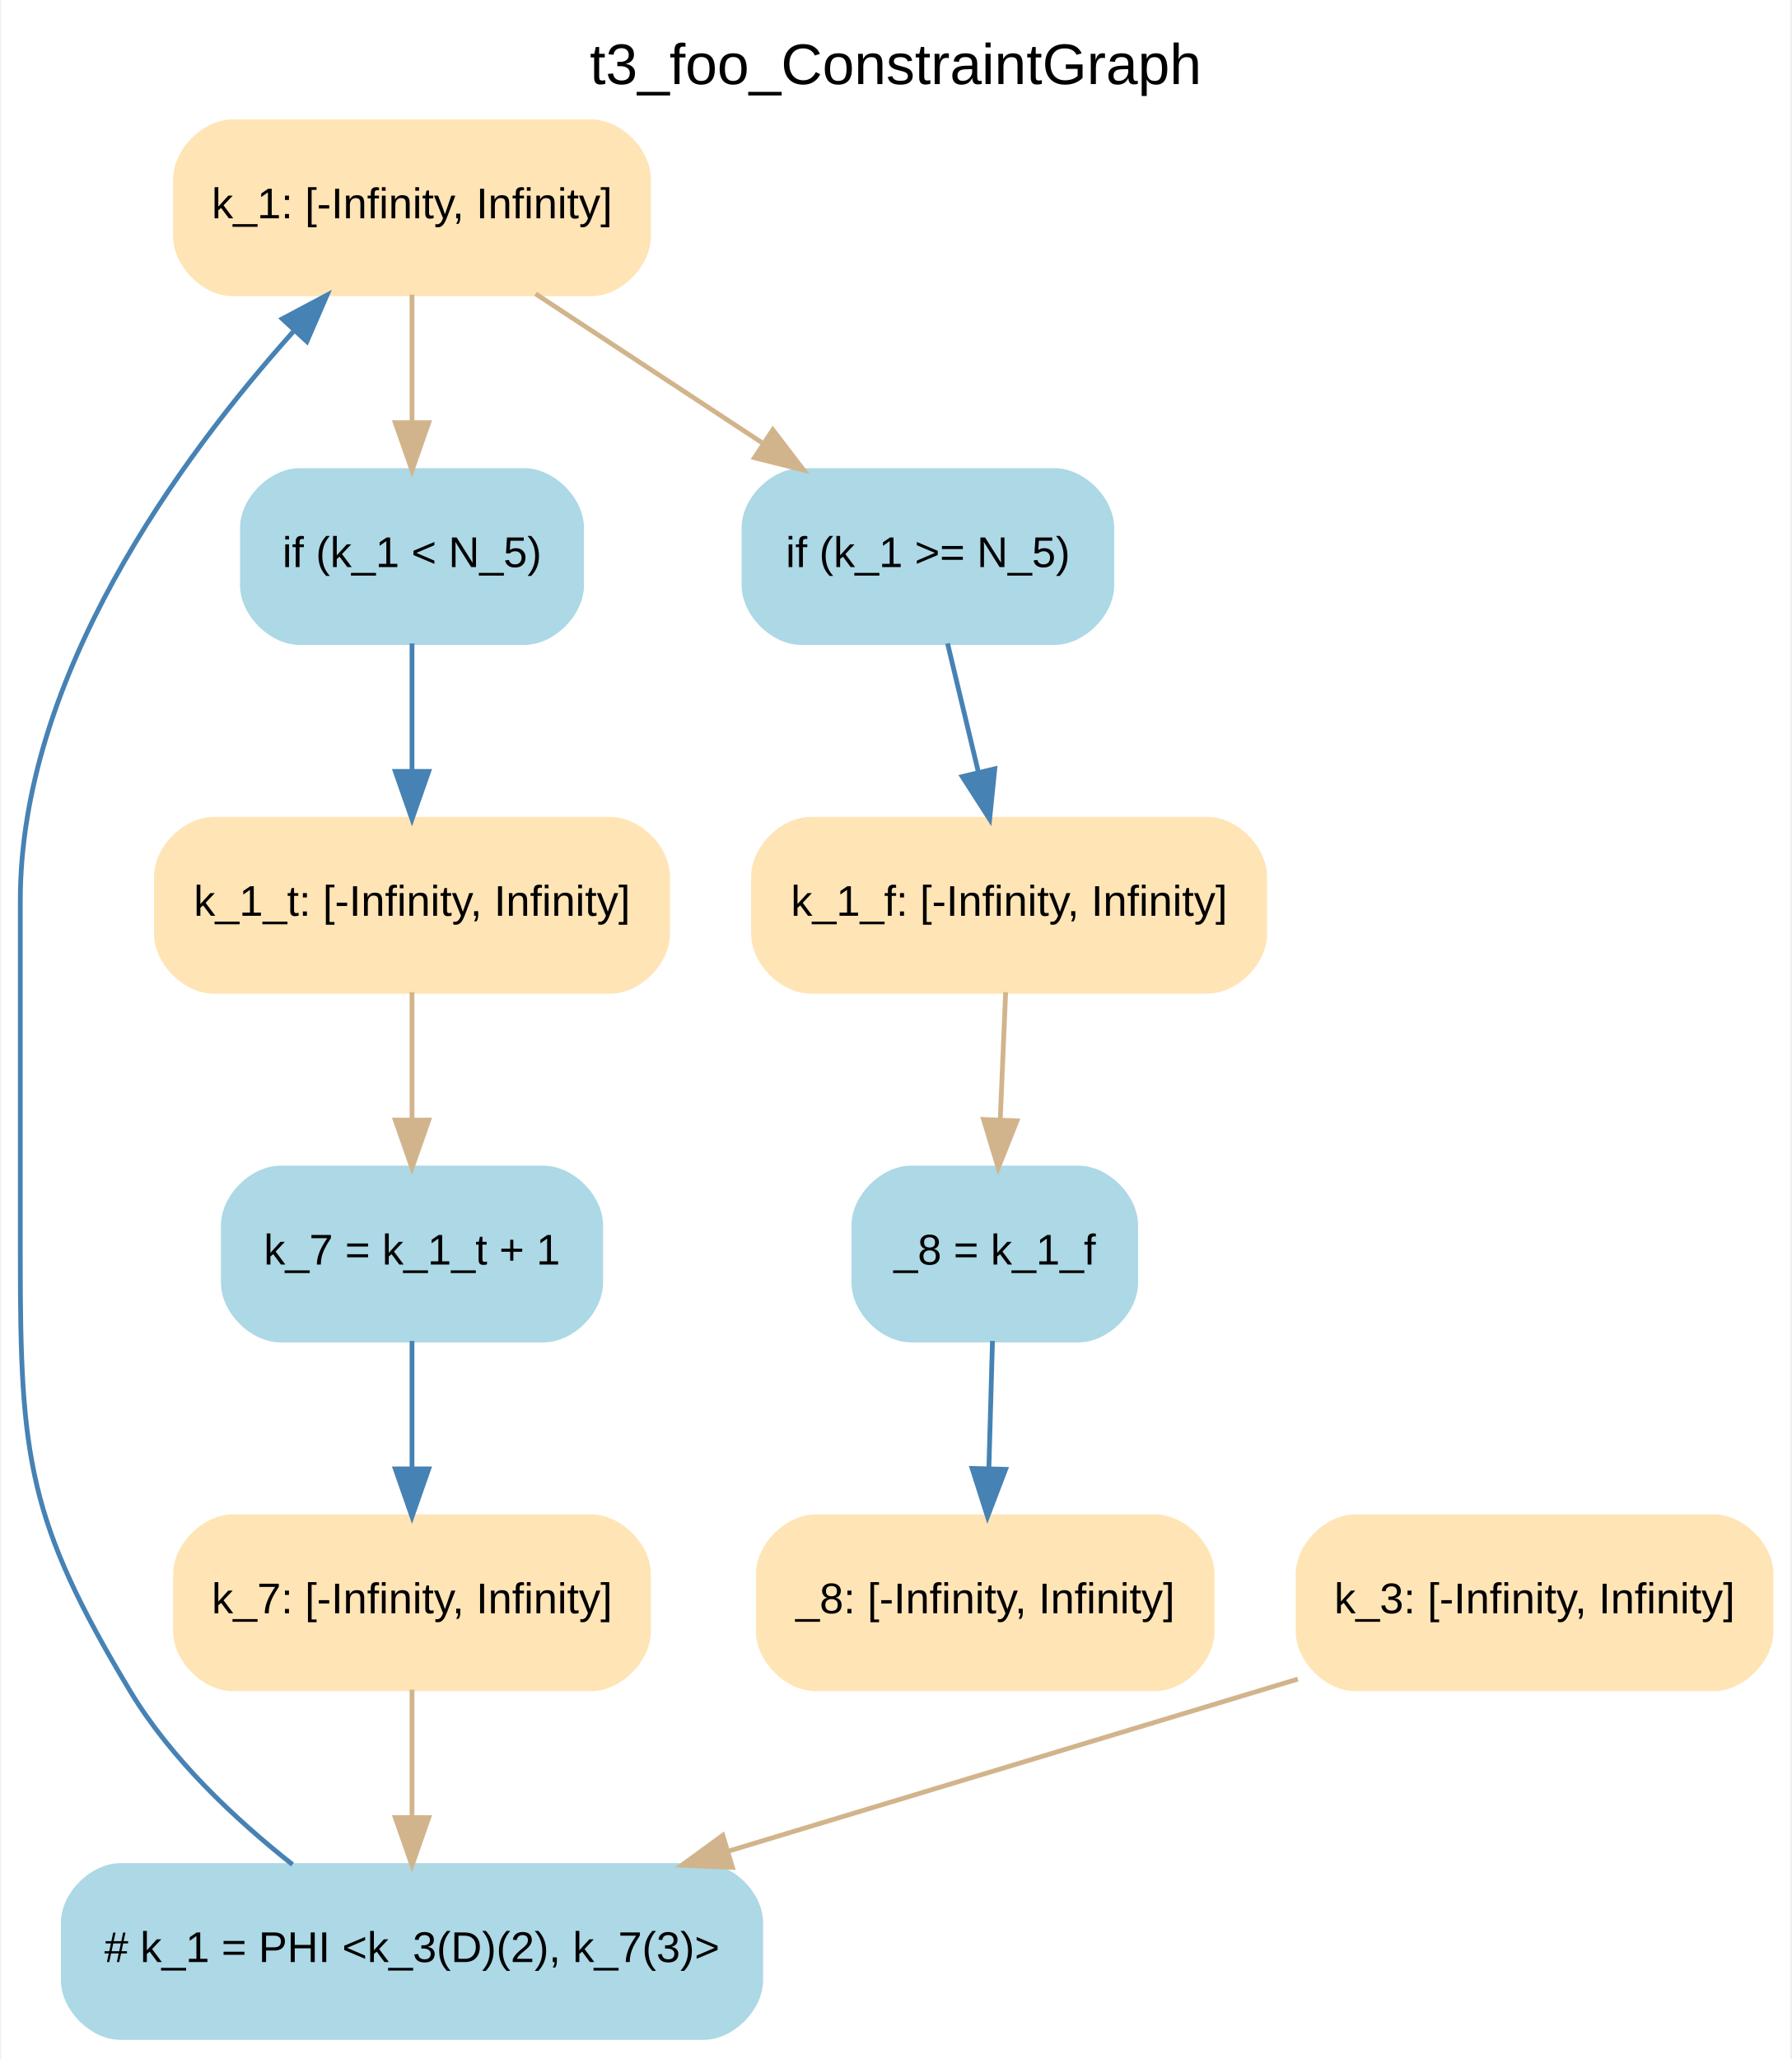
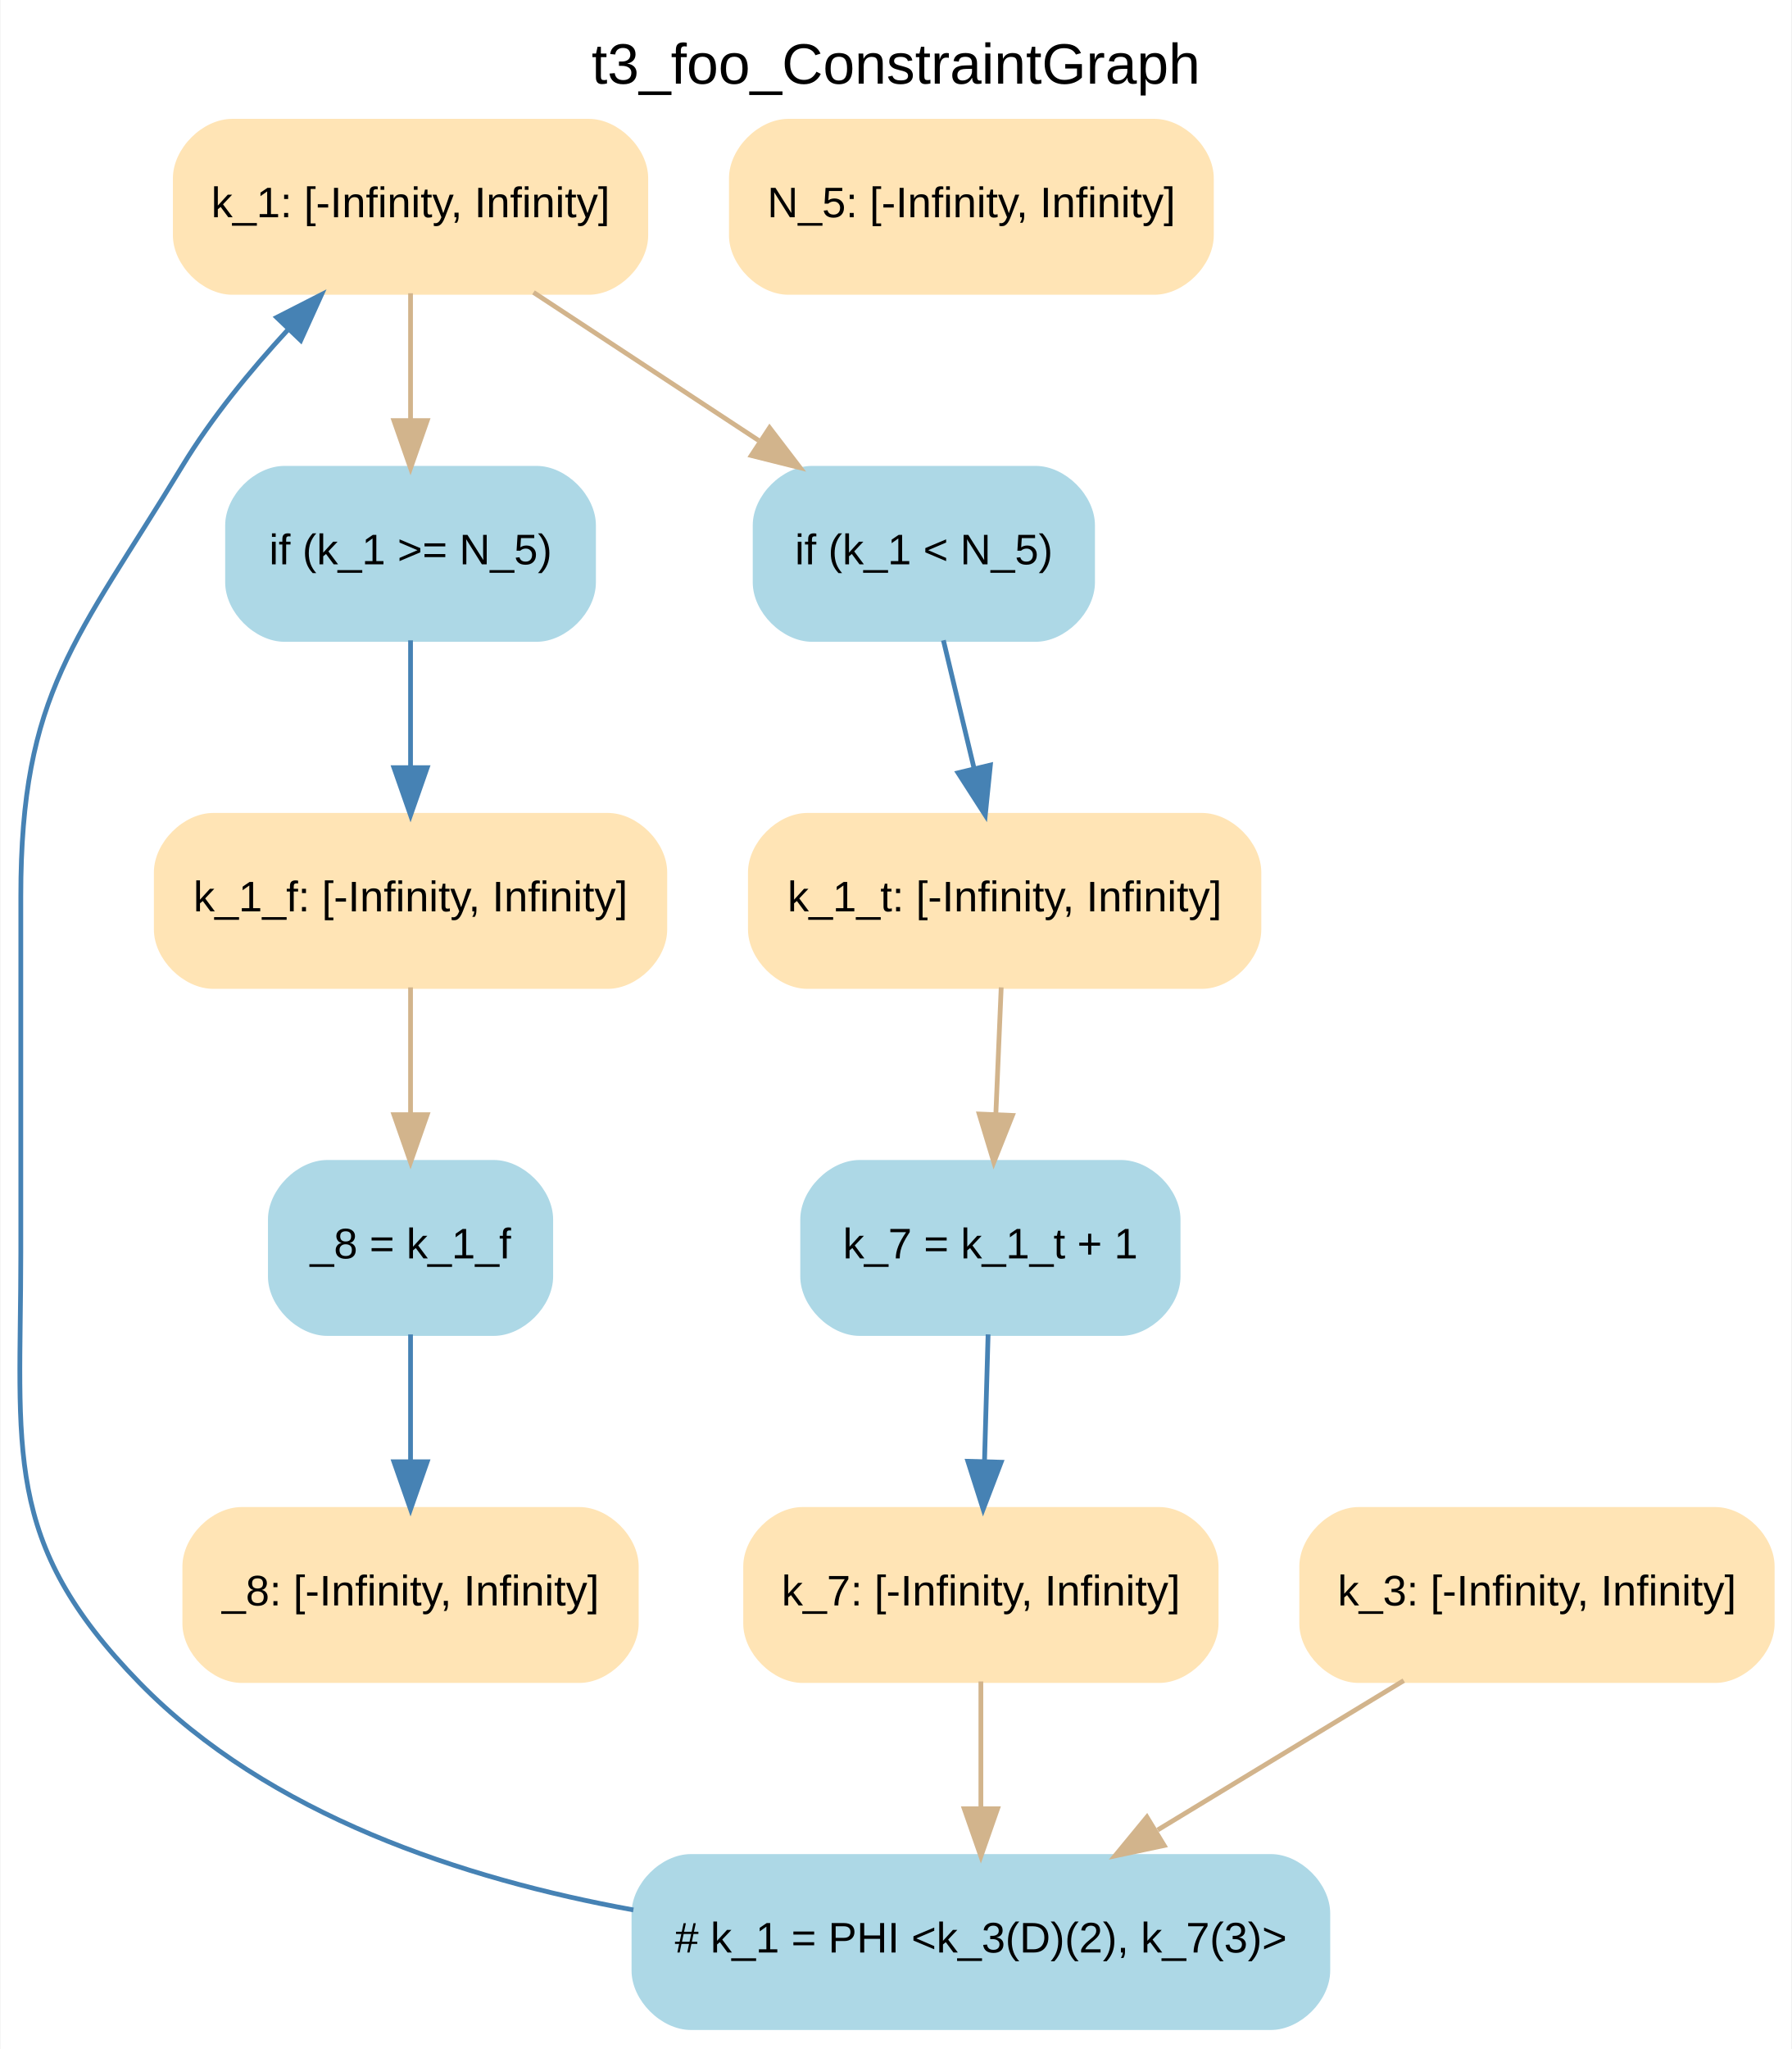
- <svg xmlns="http://www.w3.org/2000/svg" width="375pt" height="431pt" viewBox="0.00 0.00 374.50 431.00">
+ <svg xmlns="http://www.w3.org/2000/svg" width="377pt" height="431pt" viewBox="0.00 0.00 376.76 431.00">
  <g id="graph0" class="graph" transform="scale(1 1) rotate(0) translate(4 427)">
-     <polygon fill="white" stroke="none" points="-4,4 -4,-427 370.5,-427 370.5,4 -4,4" />
-     <text text-anchor="middle" x="183.25" y="-409.4" font-family="Arial" font-size="12.00">t3_foo_ConstraintGraph</text>
+     <polygon fill="white" stroke="none" points="-4,4 -4,-427 372.759,-427 372.759,4 -4,4" />
+     <text text-anchor="middle" x="184.38" y="-409.4" font-family="Arial" font-size="12.00">t3_foo_ConstraintGraph</text>
    <g id="node1" class="node">
-       <path fill="lightblue" stroke="lightblue" d="M186.5,-146.5C186.5,-146.5 221.5,-146.5 221.5,-146.5 227.5,-146.5 233.5,-152.5 233.5,-158.5 233.5,-158.5 233.5,-170.5 233.5,-170.5 233.5,-176.5 227.5,-182.5 221.5,-182.5 221.5,-182.5 186.5,-182.5 186.5,-182.5 180.5,-182.5 174.5,-176.5 174.5,-170.5 174.5,-170.5 174.5,-158.5 174.5,-158.5 174.5,-152.5 180.5,-146.5 186.5,-146.5" />
-       <text text-anchor="middle" x="204" y="-162.3" font-family="Arial" font-size="9.00">_8 = k_1_f</text>
+       <path fill="lightblue" stroke="lightblue" d="M55.759,-292.5C55.759,-292.5 108.759,-292.5 108.759,-292.5 114.759,-292.5 120.759,-298.5 120.759,-304.5 120.759,-304.5 120.759,-316.5 120.759,-316.5 120.759,-322.5 114.759,-328.5 108.759,-328.5 108.759,-328.5 55.759,-328.5 55.759,-328.5 49.759,-328.5 43.759,-322.5 43.759,-316.5 43.759,-316.5 43.759,-304.5 43.759,-304.5 43.759,-298.5 49.759,-292.5 55.759,-292.5" />
+       <text text-anchor="middle" x="82.259" y="-308.3" font-family="Arial" font-size="9.00">if (k_1 &gt;= N_5)</text>
    </g>
    <g id="node2" class="node">
-       <path fill="moccasin" stroke="moccasin" d="M166.5,-73.5C166.5,-73.5 237.5,-73.5 237.5,-73.5 243.5,-73.5 249.5,-79.5 249.5,-85.5 249.5,-85.5 249.5,-97.5 249.5,-97.5 249.5,-103.5 243.5,-109.5 237.5,-109.5 237.5,-109.5 166.5,-109.5 166.5,-109.5 160.5,-109.5 154.5,-103.5 154.5,-97.5 154.5,-97.5 154.5,-85.5 154.5,-85.5 154.5,-79.5 160.5,-73.5 166.5,-73.5" />
-       <text text-anchor="middle" x="202" y="-89.3" font-family="Arial" font-size="9.00">_8: [-Infinity, Infinity]</text>
+       <path fill="moccasin" stroke="moccasin" d="M40.759,-219.5C40.759,-219.5 123.759,-219.5 123.759,-219.5 129.759,-219.5 135.759,-225.5 135.759,-231.5 135.759,-231.5 135.759,-243.5 135.759,-243.5 135.759,-249.5 129.759,-255.5 123.759,-255.5 123.759,-255.5 40.759,-255.5 40.759,-255.5 34.759,-255.5 28.759,-249.5 28.759,-243.5 28.759,-243.5 28.759,-231.5 28.759,-231.5 28.759,-225.5 34.759,-219.5 40.759,-219.5" />
+       <text text-anchor="middle" x="82.259" y="-235.3" font-family="Arial" font-size="9.00">k_1_f: [-Infinity, Infinity]</text>
    </g>
    <g id="edge1" class="edge">
-       <path fill="none" stroke="steelblue" d="M203.516,-146.313C203.29,-138.289 203.015,-128.547 202.763,-119.569" />
-       <polygon fill="steelblue" stroke="steelblue" points="206.26,-119.426 202.48,-109.529 199.263,-119.623 206.26,-119.426" />
+       <path fill="none" stroke="steelblue" d="M82.259,-292.313C82.259,-284.289 82.259,-274.547 82.259,-265.569" />
+       <polygon fill="steelblue" stroke="steelblue" points="85.76,-265.529 82.259,-255.529 78.76,-265.529 85.76,-265.529" />
+     </g>
+     <g id="node9" class="node">
+       <path fill="lightblue" stroke="lightblue" d="M64.759,-146.5C64.759,-146.5 99.759,-146.5 99.759,-146.5 105.759,-146.5 111.759,-152.5 111.759,-158.5 111.759,-158.5 111.759,-170.5 111.759,-170.5 111.759,-176.5 105.759,-182.5 99.759,-182.5 99.759,-182.5 64.759,-182.5 64.759,-182.5 58.759,-182.5 52.759,-176.5 52.759,-170.5 52.759,-170.5 52.759,-158.5 52.759,-158.5 52.759,-152.5 58.759,-146.5 64.759,-146.5" />
+       <text text-anchor="middle" x="82.259" y="-162.3" font-family="Arial" font-size="9.00">_8 = k_1_f</text>
+     </g>
+     <g id="edge8" class="edge">
+       <path fill="none" stroke="tan" d="M82.259,-219.313C82.259,-211.289 82.259,-201.547 82.259,-192.569" />
+       <polygon fill="tan" stroke="tan" points="85.76,-192.529 82.259,-182.529 78.76,-192.529 85.76,-192.529" />
    </g>
    <g id="node3" class="node">
-       <path fill="lightblue" stroke="lightblue" d="M58.5,-292.5C58.5,-292.5 105.5,-292.5 105.5,-292.5 111.5,-292.5 117.5,-298.5 117.5,-304.5 117.5,-304.5 117.5,-316.5 117.5,-316.5 117.5,-322.5 111.5,-328.5 105.5,-328.5 105.5,-328.5 58.5,-328.5 58.5,-328.5 52.5,-328.5 46.5,-322.5 46.5,-316.5 46.5,-316.5 46.5,-304.5 46.5,-304.5 46.5,-298.5 52.5,-292.5 58.5,-292.5" />
-       <text text-anchor="middle" x="82" y="-308.3" font-family="Arial" font-size="9.00">if (k_1 &lt; N_5)</text>
+       <path fill="lightblue" stroke="lightblue" d="M176.759,-146.5C176.759,-146.5 231.759,-146.5 231.759,-146.5 237.759,-146.5 243.759,-152.5 243.759,-158.5 243.759,-158.5 243.759,-170.5 243.759,-170.5 243.759,-176.5 237.759,-182.5 231.759,-182.5 231.759,-182.5 176.759,-182.5 176.759,-182.5 170.759,-182.5 164.759,-176.5 164.759,-170.5 164.759,-170.5 164.759,-158.5 164.759,-158.5 164.759,-152.5 170.759,-146.5 176.759,-146.5" />
+       <text text-anchor="middle" x="204.259" y="-162.3" font-family="Arial" font-size="9.00">k_7 = k_1_t + 1</text>
    </g>
    <g id="node4" class="node">
-       <path fill="moccasin" stroke="moccasin" d="M40.5,-219.5C40.5,-219.5 123.5,-219.5 123.5,-219.5 129.5,-219.5 135.5,-225.5 135.5,-231.5 135.5,-231.5 135.5,-243.5 135.5,-243.5 135.5,-249.5 129.5,-255.5 123.5,-255.5 123.5,-255.5 40.5,-255.5 40.5,-255.5 34.5,-255.5 28.5,-249.5 28.5,-243.5 28.5,-243.5 28.5,-231.5 28.5,-231.5 28.5,-225.5 34.5,-219.5 40.5,-219.5" />
-       <text text-anchor="middle" x="82" y="-235.3" font-family="Arial" font-size="9.00">k_1_t: [-Infinity, Infinity]</text>
+       <path fill="moccasin" stroke="moccasin" d="M164.759,-73.5C164.759,-73.5 239.759,-73.5 239.759,-73.5 245.759,-73.5 251.759,-79.5 251.759,-85.5 251.759,-85.5 251.759,-97.5 251.759,-97.5 251.759,-103.5 245.759,-109.5 239.759,-109.5 239.759,-109.5 164.759,-109.5 164.759,-109.5 158.759,-109.5 152.759,-103.5 152.759,-97.5 152.759,-97.5 152.759,-85.5 152.759,-85.5 152.759,-79.5 158.759,-73.5 164.759,-73.5" />
+       <text text-anchor="middle" x="202.259" y="-89.3" font-family="Arial" font-size="9.00">k_7: [-Infinity, Infinity]</text>
    </g>
    <g id="edge2" class="edge">
-       <path fill="none" stroke="steelblue" d="M82,-292.313C82,-284.289 82,-274.547 82,-265.569" />
-       <polygon fill="steelblue" stroke="steelblue" points="85.5,-265.529 82,-255.529 78.5,-265.529 85.5,-265.529" />
+       <path fill="none" stroke="steelblue" d="M203.775,-146.313C203.549,-138.289 203.275,-128.547 203.022,-119.569" />
+       <polygon fill="steelblue" stroke="steelblue" points="206.519,-119.426 202.739,-109.529 199.522,-119.623 206.519,-119.426" />
    </g>
    <g id="node5" class="node">
-       <path fill="lightblue" stroke="lightblue" d="M54.5,-146.5C54.5,-146.5 109.5,-146.5 109.5,-146.5 115.5,-146.5 121.5,-152.5 121.5,-158.5 121.5,-158.5 121.5,-170.5 121.5,-170.5 121.5,-176.5 115.5,-182.5 109.5,-182.5 109.5,-182.5 54.5,-182.5 54.5,-182.5 48.5,-182.5 42.5,-176.5 42.5,-170.5 42.5,-170.5 42.5,-158.5 42.5,-158.5 42.5,-152.5 48.5,-146.5 54.5,-146.5" />
-       <text text-anchor="middle" x="82" y="-162.3" font-family="Arial" font-size="9.00">k_7 = k_1_t + 1</text>
+       <path fill="lightblue" stroke="lightblue" d="M141.259,-0.5C141.259,-0.5 263.259,-0.5 263.259,-0.5 269.259,-0.5 275.259,-6.5 275.259,-12.5 275.259,-12.5 275.259,-24.5 275.259,-24.5 275.259,-30.5 269.259,-36.5 263.259,-36.5 263.259,-36.5 141.259,-36.5 141.259,-36.5 135.259,-36.5 129.259,-30.5 129.259,-24.5 129.259,-24.5 129.259,-12.5 129.259,-12.5 129.259,-6.5 135.259,-0.5 141.259,-0.5" />
+       <text text-anchor="middle" x="202.259" y="-16.3" font-family="Arial" font-size="9.00"># k_1 = PHI &lt;k_3(D)(2), k_7(3)&gt;</text>
+     </g>
+     <g id="edge10" class="edge">
+       <path fill="none" stroke="tan" d="M202.259,-73.313C202.259,-65.29 202.259,-55.547 202.259,-46.569" />
+       <polygon fill="tan" stroke="tan" points="205.759,-46.529 202.259,-36.529 198.759,-46.529 205.759,-46.529" />
+     </g>
+     <g id="node6" class="node">
+       <path fill="moccasin" stroke="moccasin" d="M44.759,-365.5C44.759,-365.5 119.759,-365.5 119.759,-365.5 125.759,-365.5 131.759,-371.5 131.759,-377.5 131.759,-377.5 131.759,-389.5 131.759,-389.5 131.759,-395.5 125.759,-401.5 119.759,-401.5 119.759,-401.5 44.759,-401.5 44.759,-401.5 38.759,-401.5 32.759,-395.5 32.759,-389.5 32.759,-389.5 32.759,-377.5 32.759,-377.5 32.759,-371.5 38.759,-365.5 44.759,-365.5" />
+       <text text-anchor="middle" x="82.259" y="-381.3" font-family="Arial" font-size="9.00">k_1: [-Infinity, Infinity]</text>
+     </g>
+     <g id="edge3" class="edge">
+       <path fill="none" stroke="steelblue" d="M129.145,-25.254C93.421,-31.733 52.394,-45.206 25.259,-73 -3.891,-102.859 0.259,-121.771 0.259,-163.5 0.259,-238.5 0.259,-238.5 0.259,-238.5 0.259,-281.467 11.973,-292.265 34.259,-329 40.404,-339.129 48.593,-349.103 56.464,-357.644" />
+       <polygon fill="steelblue" stroke="steelblue" points="54.098,-360.234 63.536,-365.048 59.16,-355.399 54.098,-360.234" />
    </g>
    <g id="edge6" class="edge">
-       <path fill="none" stroke="tan" d="M82,-219.313C82,-211.289 82,-201.547 82,-192.569" />
-       <polygon fill="tan" stroke="tan" points="85.5,-192.529 82,-182.529 78.5,-192.529 85.5,-192.529" />
-     </g>
-     <g id="node6" class="node">
-       <path fill="moccasin" stroke="moccasin" d="M44.5,-73.5C44.5,-73.5 119.5,-73.5 119.5,-73.5 125.5,-73.5 131.5,-79.5 131.5,-85.5 131.5,-85.5 131.5,-97.5 131.5,-97.5 131.5,-103.5 125.5,-109.5 119.5,-109.5 119.5,-109.5 44.5,-109.5 44.5,-109.5 38.5,-109.5 32.5,-103.5 32.5,-97.5 32.5,-97.5 32.5,-85.5 32.5,-85.5 32.5,-79.5 38.5,-73.5 44.5,-73.5" />
-       <text text-anchor="middle" x="82" y="-89.3" font-family="Arial" font-size="9.00">k_7: [-Infinity, Infinity]</text>
-     </g>
-     <g id="edge3" class="edge">
-       <path fill="none" stroke="steelblue" d="M82,-146.313C82,-138.289 82,-128.547 82,-119.569" />
-       <polygon fill="steelblue" stroke="steelblue" points="85.5,-119.529 82,-109.529 78.5,-119.529 85.5,-119.529" />
+       <path fill="none" stroke="tan" d="M82.259,-365.313C82.259,-357.289 82.259,-347.547 82.259,-338.569" />
+       <polygon fill="tan" stroke="tan" points="85.76,-338.529 82.259,-328.529 78.76,-338.529 85.76,-338.529" />
    </g>
    <g id="node7" class="node">
-       <path fill="lightblue" stroke="lightblue" d="M21,-0.5C21,-0.5 143,-0.5 143,-0.5 149,-0.5 155,-6.5 155,-12.5 155,-12.5 155,-24.5 155,-24.5 155,-30.5 149,-36.5 143,-36.5 143,-36.5 21,-36.5 21,-36.5 15,-36.5 9,-30.5 9,-24.5 9,-24.5 9,-12.5 9,-12.5 9,-6.5 15,-0.5 21,-0.5" />
-       <text text-anchor="middle" x="82" y="-16.3" font-family="Arial" font-size="9.00"># k_1 = PHI &lt;k_3(D)(2), k_7(3)&gt;</text>
+       <path fill="lightblue" stroke="lightblue" d="M166.759,-292.5C166.759,-292.5 213.759,-292.5 213.759,-292.5 219.759,-292.5 225.759,-298.5 225.759,-304.5 225.759,-304.5 225.759,-316.5 225.759,-316.5 225.759,-322.5 219.759,-328.5 213.759,-328.5 213.759,-328.5 166.759,-328.5 166.759,-328.5 160.759,-328.5 154.759,-322.5 154.759,-316.5 154.759,-316.5 154.759,-304.5 154.759,-304.5 154.759,-298.5 160.759,-292.5 166.759,-292.5" />
+       <text text-anchor="middle" x="190.259" y="-308.3" font-family="Arial" font-size="9.00">if (k_1 &lt; N_5)</text>
+     </g>
+     <g id="edge7" class="edge">
+       <path fill="none" stroke="tan" d="M108.128,-365.494C122.317,-356.166 140.102,-344.474 155.489,-334.358" />
+       <polygon fill="tan" stroke="tan" points="157.794,-337.032 164.227,-328.614 153.949,-331.182 157.794,-337.032" />
+     </g>
+     <g id="node8" class="node">
+       <path fill="moccasin" stroke="moccasin" d="M165.759,-219.5C165.759,-219.5 248.759,-219.5 248.759,-219.5 254.759,-219.5 260.759,-225.5 260.759,-231.5 260.759,-231.5 260.759,-243.5 260.759,-243.5 260.759,-249.5 254.759,-255.5 248.759,-255.5 248.759,-255.5 165.759,-255.5 165.759,-255.5 159.759,-255.5 153.759,-249.5 153.759,-243.5 153.759,-243.5 153.759,-231.5 153.759,-231.5 153.759,-225.5 159.759,-219.5 165.759,-219.5" />
+       <text text-anchor="middle" x="207.259" y="-235.3" font-family="Arial" font-size="9.00">k_1_t: [-Infinity, Infinity]</text>
+     </g>
+     <g id="edge4" class="edge">
+       <path fill="none" stroke="steelblue" d="M194.375,-292.313C196.317,-284.202 198.679,-274.336 200.848,-265.277" />
+       <polygon fill="steelblue" stroke="steelblue" points="204.257,-266.069 203.182,-255.529 197.45,-264.439 204.257,-266.069" />
    </g>
    <g id="edge9" class="edge">
-       <path fill="none" stroke="tan" d="M82,-73.313C82,-65.29 82,-55.547 82,-46.569" />
-       <polygon fill="tan" stroke="tan" points="85.5,-46.529 82,-36.529 78.5,-46.529 85.5,-46.529" />
-     </g>
-     <g id="node8" class="node">
-       <path fill="moccasin" stroke="moccasin" d="M44.5,-365.5C44.5,-365.5 119.5,-365.5 119.5,-365.5 125.5,-365.5 131.5,-371.5 131.5,-377.5 131.5,-377.5 131.5,-389.5 131.5,-389.5 131.5,-395.5 125.5,-401.5 119.5,-401.5 119.5,-401.5 44.5,-401.5 44.5,-401.5 38.5,-401.5 32.5,-395.5 32.5,-389.5 32.5,-389.5 32.5,-377.5 32.5,-377.5 32.5,-371.5 38.5,-365.5 44.5,-365.5" />
-       <text text-anchor="middle" x="82" y="-381.3" font-family="Arial" font-size="9.00">k_1: [-Infinity, Infinity]</text>
-     </g>
-     <g id="edge4" class="edge">
-       <path fill="none" stroke="steelblue" d="M56.98,-36.716C45.051,-46.138 31.553,-58.782 23,-73 1.607,-108.562 0,-121.999 0,-163.5 0,-238.5 0,-238.5 0,-238.5 0,-285.37 33.21,-330.905 57.361,-357.821" />
-       <polygon fill="steelblue" stroke="steelblue" points="54.85,-360.261 64.207,-365.231 59.992,-355.511 54.85,-360.261" />
-     </g>
-     <g id="edge7" class="edge">
-       <path fill="none" stroke="tan" d="M82,-365.313C82,-357.289 82,-347.547 82,-338.569" />
-       <polygon fill="tan" stroke="tan" points="85.5,-338.529 82,-328.529 78.5,-338.529 85.5,-338.529" />
-     </g>
-     <g id="node9" class="node">
-       <path fill="lightblue" stroke="lightblue" d="M163.5,-292.5C163.5,-292.5 216.5,-292.5 216.5,-292.5 222.5,-292.5 228.5,-298.5 228.5,-304.5 228.5,-304.5 228.5,-316.5 228.5,-316.5 228.5,-322.5 222.5,-328.5 216.5,-328.5 216.5,-328.5 163.5,-328.5 163.5,-328.5 157.5,-328.5 151.5,-322.5 151.5,-316.5 151.5,-316.5 151.5,-304.5 151.5,-304.5 151.5,-298.5 157.5,-292.5 163.5,-292.5" />
-       <text text-anchor="middle" x="190" y="-308.3" font-family="Arial" font-size="9.00">if (k_1 &gt;= N_5)</text>
-     </g>
-     <g id="edge8" class="edge">
-       <path fill="none" stroke="tan" d="M107.869,-365.494C122.058,-356.166 139.842,-344.474 155.23,-334.358" />
-       <polygon fill="tan" stroke="tan" points="157.535,-337.032 163.968,-328.614 153.689,-331.182 157.535,-337.032" />
+       <path fill="none" stroke="tan" d="M206.533,-219.313C206.194,-211.289 205.783,-201.547 205.403,-192.569" />
+       <polygon fill="tan" stroke="tan" points="208.898,-192.372 204.979,-182.529 201.904,-192.668 208.898,-192.372" />
    </g>
    <g id="node10" class="node">
-       <path fill="moccasin" stroke="moccasin" d="M165.5,-219.5C165.5,-219.5 248.5,-219.5 248.5,-219.5 254.5,-219.5 260.5,-225.5 260.5,-231.5 260.5,-231.5 260.5,-243.5 260.5,-243.5 260.5,-249.5 254.5,-255.5 248.5,-255.5 248.5,-255.5 165.5,-255.5 165.5,-255.5 159.5,-255.5 153.5,-249.5 153.5,-243.5 153.5,-243.5 153.5,-231.5 153.5,-231.5 153.5,-225.5 159.5,-219.5 165.5,-219.5" />
-       <text text-anchor="middle" x="207" y="-235.3" font-family="Arial" font-size="9.00">k_1_f: [-Infinity, Infinity]</text>
+       <path fill="moccasin" stroke="moccasin" d="M46.759,-73.5C46.759,-73.5 117.759,-73.5 117.759,-73.5 123.759,-73.5 129.759,-79.5 129.759,-85.5 129.759,-85.5 129.759,-97.5 129.759,-97.5 129.759,-103.5 123.759,-109.5 117.759,-109.5 117.759,-109.5 46.759,-109.5 46.759,-109.5 40.759,-109.5 34.759,-103.5 34.759,-97.5 34.759,-97.5 34.759,-85.5 34.759,-85.5 34.759,-79.5 40.759,-73.5 46.759,-73.5" />
+       <text text-anchor="middle" x="82.259" y="-89.3" font-family="Arial" font-size="9.00">_8: [-Infinity, Infinity]</text>
    </g>
    <g id="edge5" class="edge">
-       <path fill="none" stroke="steelblue" d="M194.115,-292.313C196.057,-284.202 198.42,-274.336 200.589,-265.277" />
-       <polygon fill="steelblue" stroke="steelblue" points="203.998,-266.069 202.923,-255.529 197.19,-264.439 203.998,-266.069" />
+       <path fill="none" stroke="steelblue" d="M82.259,-146.313C82.259,-138.289 82.259,-128.547 82.259,-119.569" />
+       <polygon fill="steelblue" stroke="steelblue" points="85.76,-119.529 82.259,-109.529 78.76,-119.529 85.76,-119.529" />
+     </g>
+     <g id="node11" class="node">
+       <path fill="moccasin" stroke="moccasin" d="M281.759,-73.5C281.759,-73.5 356.759,-73.5 356.759,-73.5 362.759,-73.5 368.759,-79.5 368.759,-85.5 368.759,-85.5 368.759,-97.5 368.759,-97.5 368.759,-103.5 362.759,-109.5 356.759,-109.5 356.759,-109.5 281.759,-109.5 281.759,-109.5 275.759,-109.5 269.759,-103.5 269.759,-97.5 269.759,-97.5 269.759,-85.5 269.759,-85.5 269.759,-79.5 275.759,-73.5 281.759,-73.5" />
+       <text text-anchor="middle" x="319.259" y="-89.3" font-family="Arial" font-size="9.00">k_3: [-Infinity, Infinity]</text>
    </g>
    <g id="edge11" class="edge">
-       <path fill="none" stroke="tan" d="M206.274,-219.313C205.935,-211.289 205.523,-201.547 205.144,-192.569" />
-       <polygon fill="tan" stroke="tan" points="208.639,-192.372 204.72,-182.529 201.645,-192.668 208.639,-192.372" />
+       <path fill="none" stroke="tan" d="M291.235,-73.494C275.72,-64.079 256.237,-52.255 239.46,-42.075" />
+       <polygon fill="tan" stroke="tan" points="240.825,-38.809 230.461,-36.614 237.194,-44.794 240.825,-38.809" />
    </g>
-     <g id="node11" class="node">
-       <path fill="moccasin" stroke="moccasin" d="M279.5,-73.5C279.5,-73.5 354.5,-73.5 354.5,-73.5 360.5,-73.5 366.5,-79.5 366.5,-85.5 366.5,-85.5 366.5,-97.5 366.5,-97.5 366.5,-103.5 360.5,-109.5 354.5,-109.5 354.5,-109.5 279.5,-109.5 279.5,-109.5 273.5,-109.5 267.5,-103.5 267.5,-97.5 267.5,-97.5 267.5,-85.5 267.5,-85.5 267.5,-79.5 273.5,-73.5 279.5,-73.5" />
-       <text text-anchor="middle" x="317" y="-89.3" font-family="Arial" font-size="9.00">k_3: [-Infinity, Infinity]</text>
-     </g>
-     <g id="edge10" class="edge">
-       <path fill="none" stroke="tan" d="M267.45,-75.529C232.838,-65.072 186.24,-50.994 148.414,-39.566" />
-       <polygon fill="tan" stroke="tan" points="149.083,-36.112 138.499,-36.57 147.059,-42.812 149.083,-36.112" />
+     <g id="node12" class="node">
+       <path fill="moccasin" stroke="moccasin" d="M161.759,-365.5C161.759,-365.5 238.759,-365.5 238.759,-365.5 244.759,-365.5 250.759,-371.5 250.759,-377.5 250.759,-377.5 250.759,-389.5 250.759,-389.5 250.759,-395.5 244.759,-401.5 238.759,-401.5 238.759,-401.5 161.759,-401.5 161.759,-401.5 155.759,-401.5 149.759,-395.5 149.759,-389.5 149.759,-389.5 149.759,-377.5 149.759,-377.5 149.759,-371.5 155.759,-365.5 161.759,-365.5" />
+       <text text-anchor="middle" x="200.259" y="-381.3" font-family="Arial" font-size="9.00">N_5: [-Infinity, Infinity]</text>
    </g>
  </g>
</svg>
